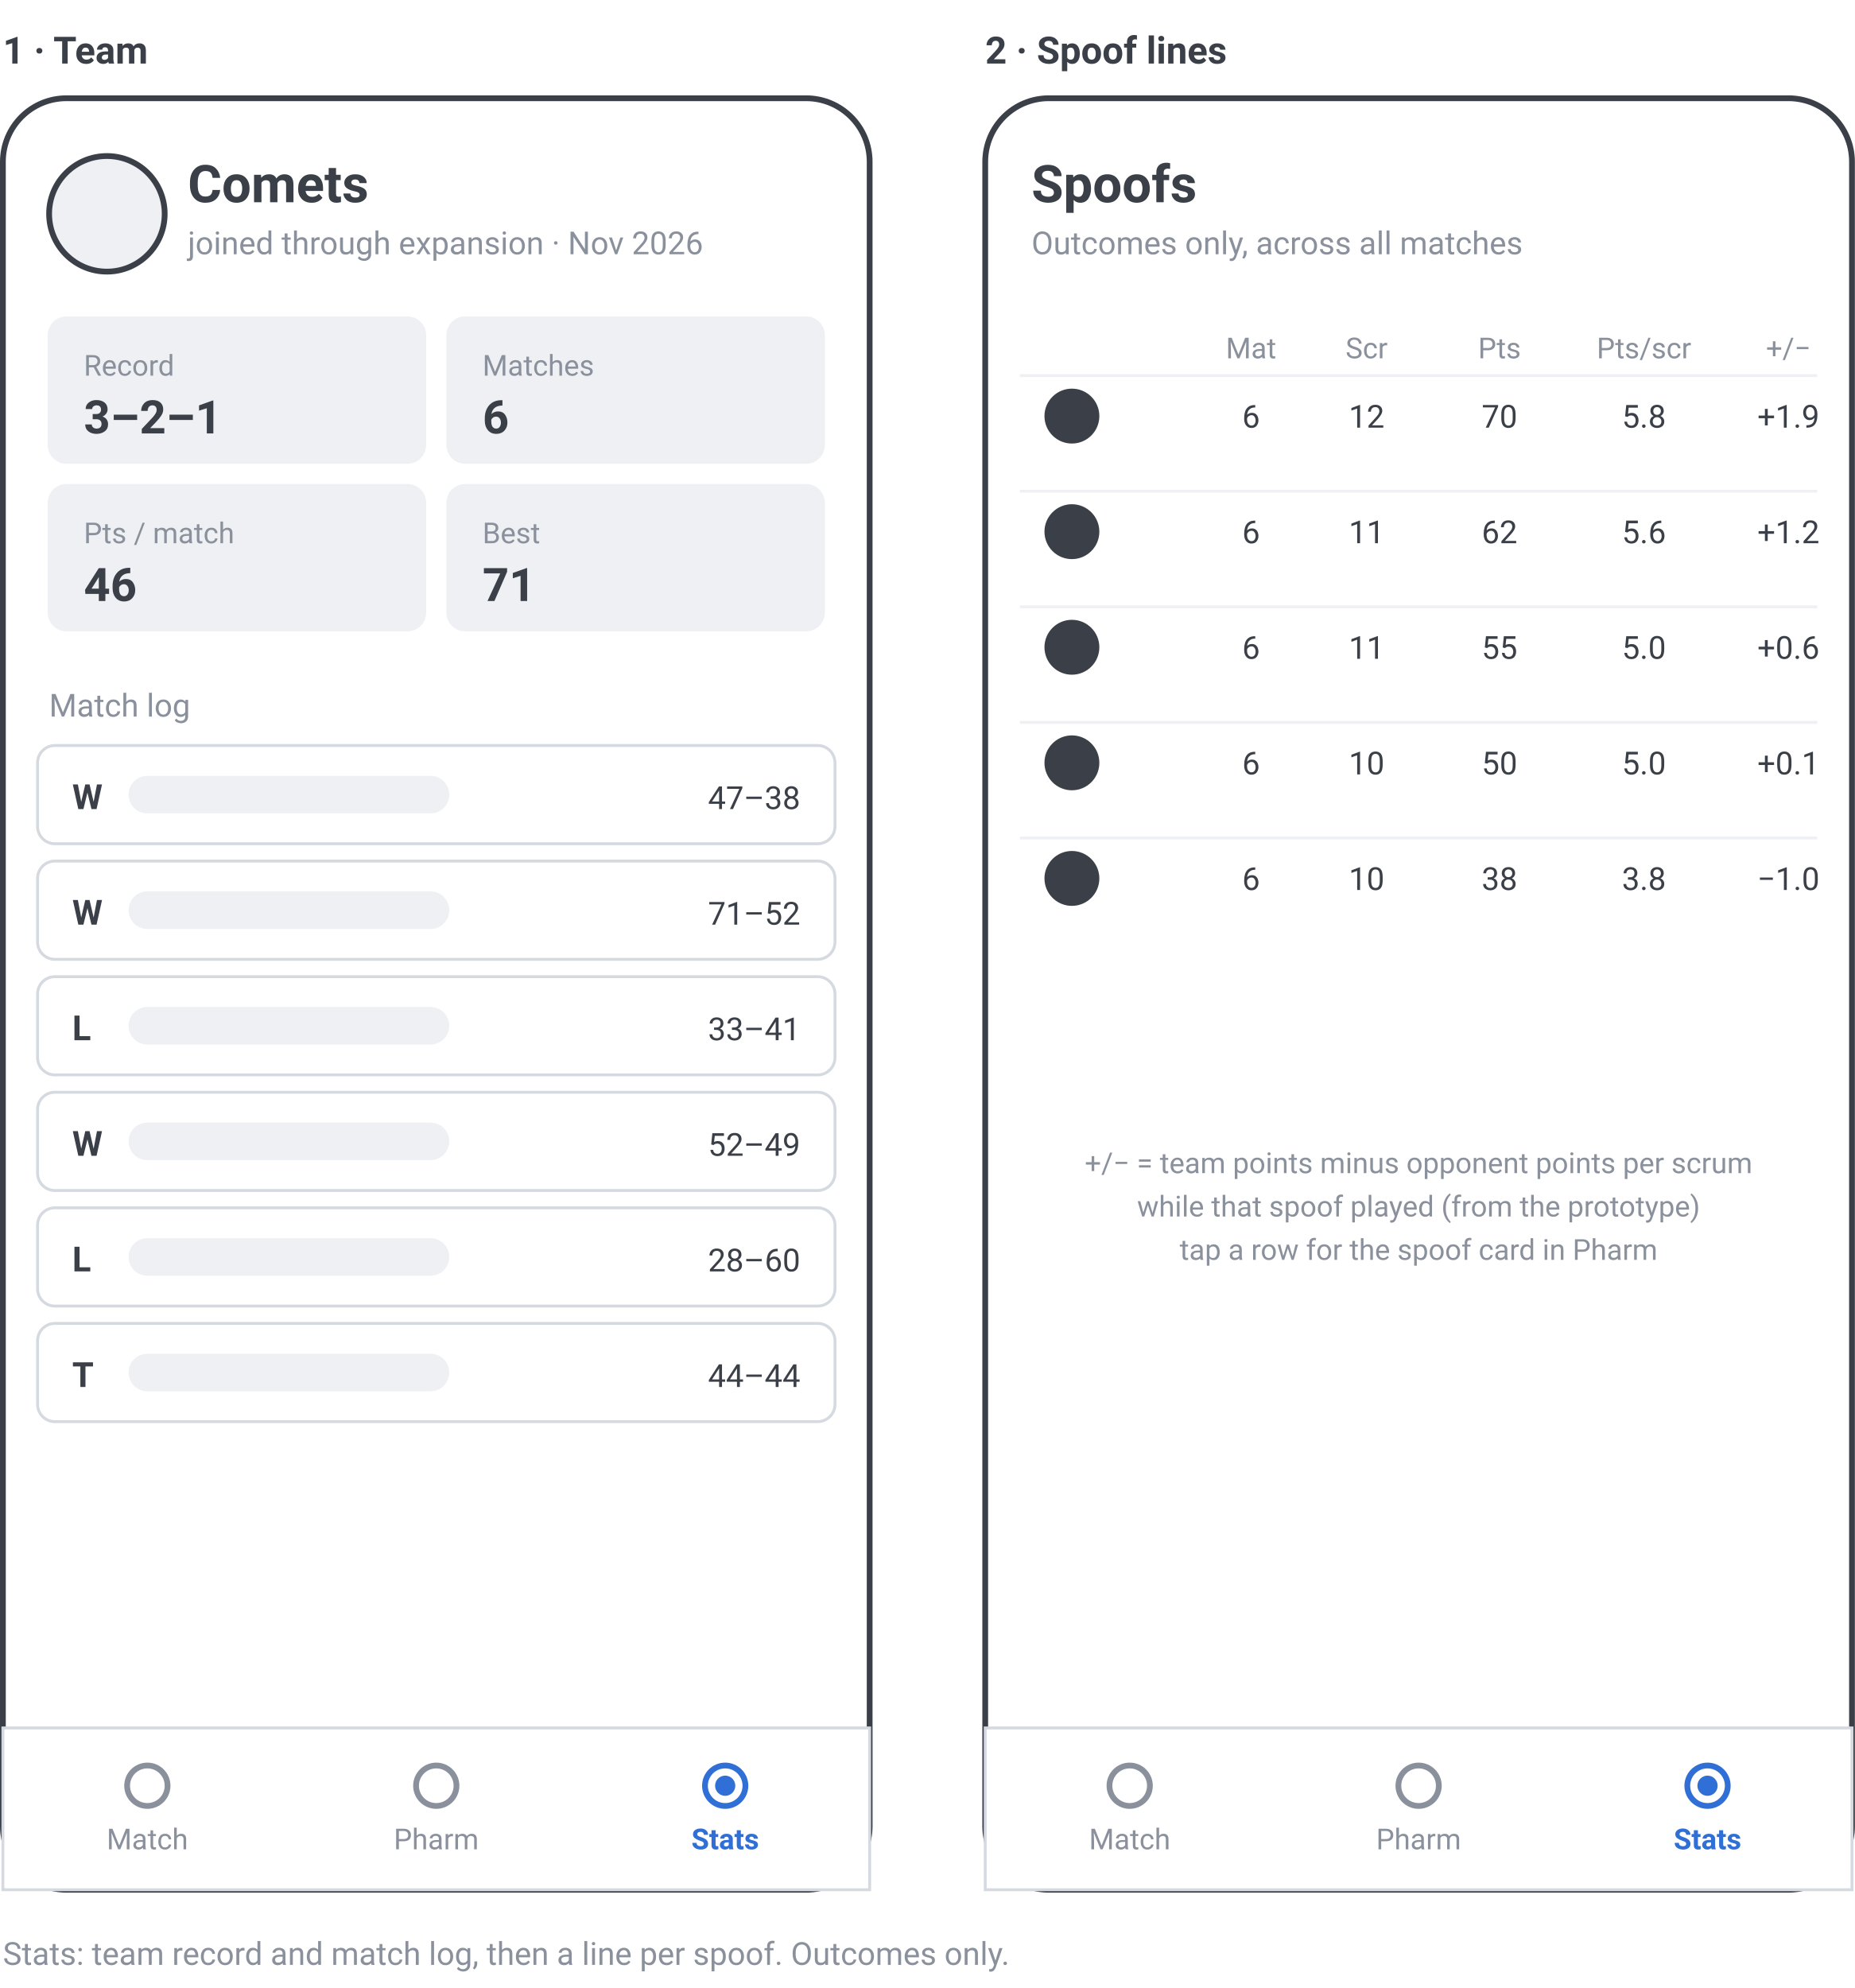
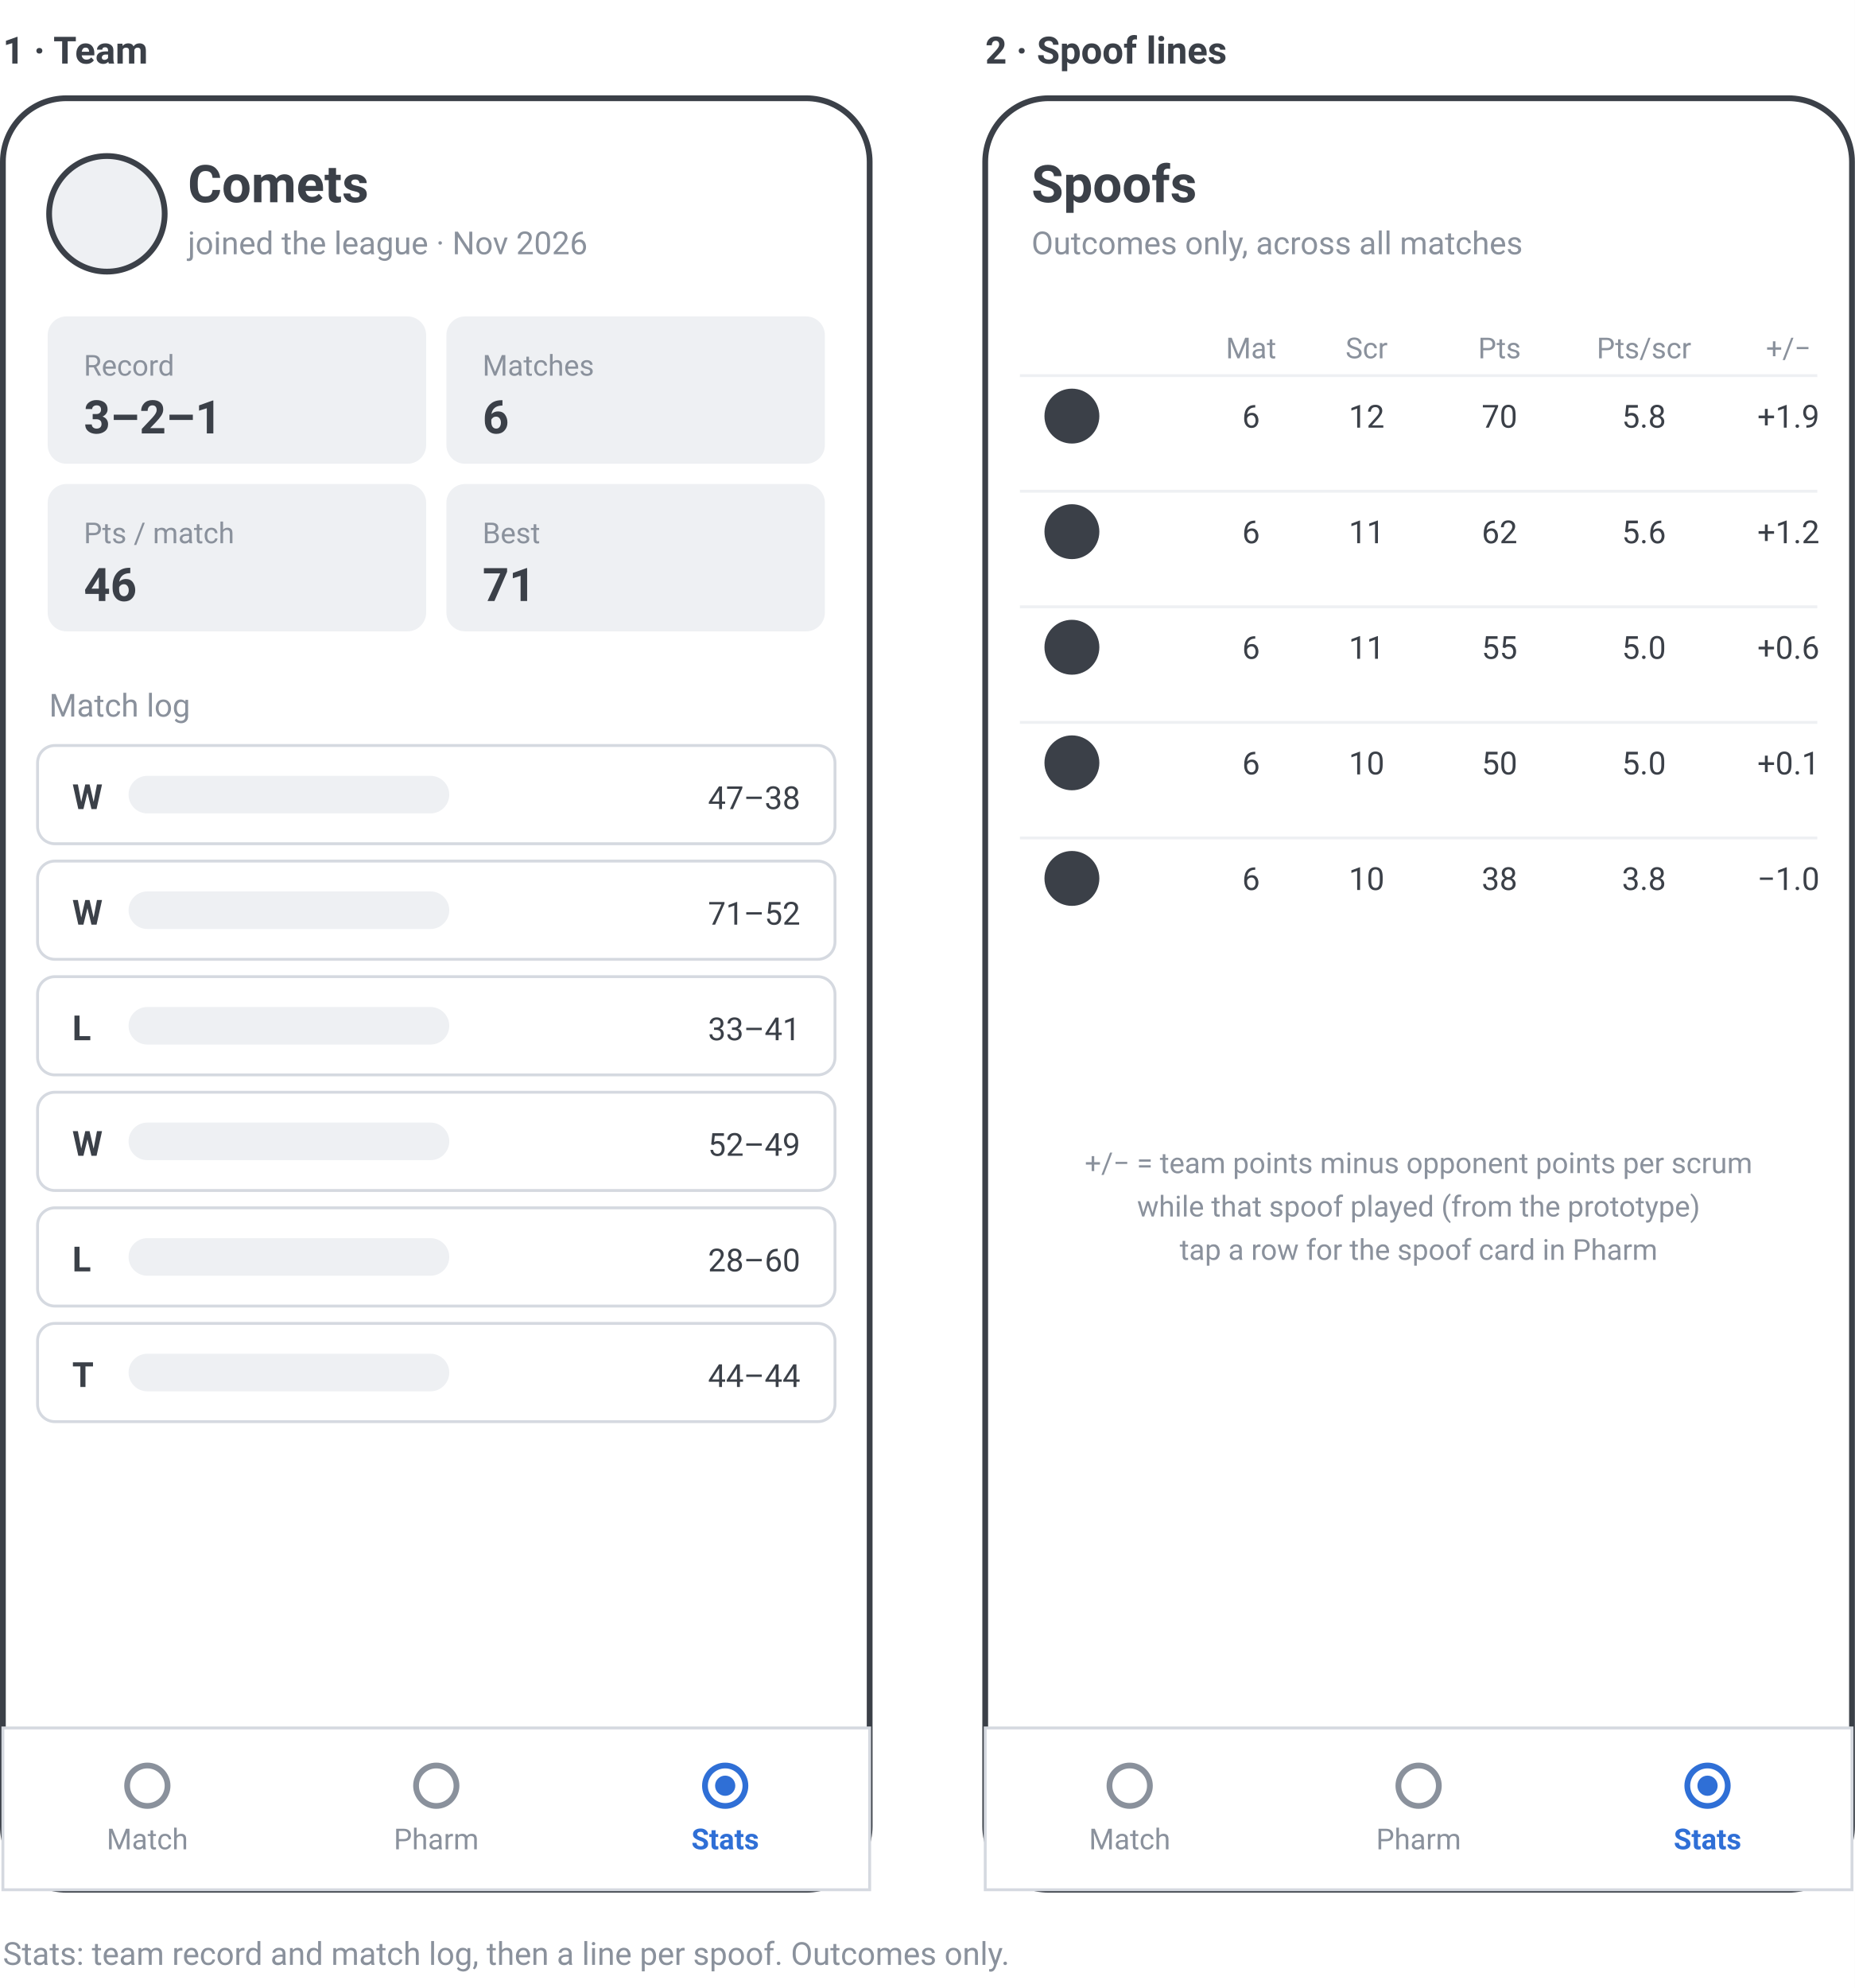
<svg xmlns="http://www.w3.org/2000/svg" width="642" height="688" viewBox="0 0 642 688" font-family="system-ui, -apple-system, Segoe UI, Roboto, sans-serif">
  <rect width="100%" height="100%" fill="#ffffff" />
  <g transform="translate(1,34)">
    <text x="0" y="-12" font-size="13" font-weight="700" fill="#3b4048">1 · Team</text>
    <rect x="0" y="0" width="300" height="620" rx="22" fill="#ffffff" stroke="#3b4048" stroke-width="2" />
    <g>
      <circle cx="36" cy="40" r="20" fill="#eef0f3" stroke="#3b4048" stroke-width="2" />
      <text x="64" y="36" font-size="18" fill="#3b4048" text-anchor="start" font-weight="700">Comets</text>
-       <text x="64" y="54" font-size="11" fill="#8a919c" text-anchor="start" font-weight="400">joined through expansion · Nov 2026</text>
+       <text x="64" y="54" font-size="11" fill="#8a919c" text-anchor="start" font-weight="400">joined the league · Nov 2026</text>
      <rect x="16" y="76" width="130" height="50" rx="6" fill="#eef0f3" stroke="#eef0f3" />
      <text x="28" y="96" font-size="10" fill="#8a919c" text-anchor="start" font-weight="400">Record</text>
      <text x="28" y="116" font-size="16" fill="#3b4048" text-anchor="start" font-weight="700">3–2–1</text>
      <rect x="154" y="76" width="130" height="50" rx="6" fill="#eef0f3" stroke="#eef0f3" />
      <text x="166" y="96" font-size="10" fill="#8a919c" text-anchor="start" font-weight="400">Matches</text>
      <text x="166" y="116" font-size="16" fill="#3b4048" text-anchor="start" font-weight="700">6</text>
      <rect x="16" y="134" width="130" height="50" rx="6" fill="#eef0f3" stroke="#eef0f3" />
      <text x="28" y="154" font-size="10" fill="#8a919c" text-anchor="start" font-weight="400">Pts / match</text>
      <text x="28" y="174" font-size="16" fill="#3b4048" text-anchor="start" font-weight="700">46</text>
      <rect x="154" y="134" width="130" height="50" rx="6" fill="#eef0f3" stroke="#eef0f3" />
      <text x="166" y="154" font-size="10" fill="#8a919c" text-anchor="start" font-weight="400">Best</text>
      <text x="166" y="174" font-size="16" fill="#3b4048" text-anchor="start" font-weight="700">71</text>
      <text x="16" y="214" font-size="11" fill="#8a919c" text-anchor="start" font-weight="400">Match log</text>
      <rect x="12" y="224" width="276" height="34" rx="6" fill="#ffffff" stroke="#d5d9e0" />
      <text x="24" y="246" font-size="12" fill="#3b4048" text-anchor="start" font-weight="700">W</text>
      <rect x="44" y="235" width="110" height="12" rx="6" fill="#eef0f3" stroke="#eef0f3" />
      <text x="276" y="246" font-size="11" fill="#3b4048" text-anchor="end" font-weight="400">47–38</text>
      <rect x="12" y="264" width="276" height="34" rx="6" fill="#ffffff" stroke="#d5d9e0" />
      <text x="24" y="286" font-size="12" fill="#3b4048" text-anchor="start" font-weight="700">W</text>
      <rect x="44" y="275" width="110" height="12" rx="6" fill="#eef0f3" stroke="#eef0f3" />
      <text x="276" y="286" font-size="11" fill="#3b4048" text-anchor="end" font-weight="400">71–52</text>
      <rect x="12" y="304" width="276" height="34" rx="6" fill="#ffffff" stroke="#d5d9e0" />
      <text x="24" y="326" font-size="12" fill="#3b4048" text-anchor="start" font-weight="700">L</text>
      <rect x="44" y="315" width="110" height="12" rx="6" fill="#eef0f3" stroke="#eef0f3" />
      <text x="276" y="326" font-size="11" fill="#3b4048" text-anchor="end" font-weight="400">33–41</text>
      <rect x="12" y="344" width="276" height="34" rx="6" fill="#ffffff" stroke="#d5d9e0" />
      <text x="24" y="366" font-size="12" fill="#3b4048" text-anchor="start" font-weight="700">W</text>
      <rect x="44" y="355" width="110" height="12" rx="6" fill="#eef0f3" stroke="#eef0f3" />
      <text x="276" y="366" font-size="11" fill="#3b4048" text-anchor="end" font-weight="400">52–49</text>
      <rect x="12" y="384" width="276" height="34" rx="6" fill="#ffffff" stroke="#d5d9e0" />
      <text x="24" y="406" font-size="12" fill="#3b4048" text-anchor="start" font-weight="700">L</text>
      <rect x="44" y="395" width="110" height="12" rx="6" fill="#eef0f3" stroke="#eef0f3" />
      <text x="276" y="406" font-size="11" fill="#3b4048" text-anchor="end" font-weight="400">28–60</text>
      <rect x="12" y="424" width="276" height="34" rx="6" fill="#ffffff" stroke="#d5d9e0" />
      <text x="24" y="446" font-size="12" fill="#3b4048" text-anchor="start" font-weight="700">T</text>
      <rect x="44" y="435" width="110" height="12" rx="6" fill="#eef0f3" stroke="#eef0f3" />
      <text x="276" y="446" font-size="11" fill="#3b4048" text-anchor="end" font-weight="400">44–44</text>
      <rect x="0" y="564" width="300" height="56" fill="#ffffff" stroke="#d5d9e0" />
      <circle cx="50.0" cy="584" r="7" fill="#ffffff" stroke="#8a919c" stroke-width="2" />
      <text x="50.0" y="606" font-size="10" fill="#8a919c" text-anchor="middle" font-weight="400">Match</text>
      <circle cx="150.0" cy="584" r="7" fill="#ffffff" stroke="#8a919c" stroke-width="2" />
      <text x="150.0" y="606" font-size="10" fill="#8a919c" text-anchor="middle" font-weight="400">Pharm</text>
      <circle cx="250.0" cy="584" r="7" fill="#ffffff" stroke="#2f6fd6" stroke-width="2" />
      <circle cx="250.0" cy="584" r="3" fill="#2f6fd6" stroke="#2f6fd6" stroke-width="1" />
      <text x="250.0" y="606" font-size="10" fill="#2f6fd6" text-anchor="middle" font-weight="600">Stats</text>
    </g>
  </g>
  <g transform="translate(341,34)">
    <text x="0" y="-12" font-size="13" font-weight="700" fill="#3b4048">2 · Spoof lines</text>
    <rect x="0" y="0" width="300" height="620" rx="22" fill="#ffffff" stroke="#3b4048" stroke-width="2" />
    <g>
      <text x="16" y="36" font-size="18" fill="#3b4048" text-anchor="start" font-weight="700">Spoofs</text>
      <text x="16" y="54" font-size="11" fill="#8a919c" text-anchor="start" font-weight="400">Outcomes only, across all matches</text>
      <text x="30" y="90" font-size="10" fill="#8a919c" text-anchor="middle" font-weight="400" />
      <text x="92" y="90" font-size="10" fill="#8a919c" text-anchor="middle" font-weight="400">Mat</text>
      <text x="132" y="90" font-size="10" fill="#8a919c" text-anchor="middle" font-weight="400">Scr</text>
      <text x="178" y="90" font-size="10" fill="#8a919c" text-anchor="middle" font-weight="400">Pts</text>
      <text x="228" y="90" font-size="10" fill="#8a919c" text-anchor="middle" font-weight="400">Pts/scr</text>
      <text x="278" y="90" font-size="10" fill="#8a919c" text-anchor="middle" font-weight="400">+/−</text>
      <line x1="12" y1="96" x2="288" y2="96" stroke="#eef0f3" stroke-width="1" />
      <circle cx="30" cy="110" r="9" fill="#3b4048" stroke="#3b4048" stroke-width="1" />
      <text x="92" y="114" font-size="11" fill="#3b4048" text-anchor="middle" font-weight="400">6</text>
      <text x="132" y="114" font-size="11" fill="#3b4048" text-anchor="middle" font-weight="400">12</text>
      <text x="178" y="114" font-size="11" fill="#3b4048" text-anchor="middle" font-weight="400">70</text>
      <text x="228" y="114" font-size="11" fill="#3b4048" text-anchor="middle" font-weight="400">5.8</text>
      <text x="278" y="114" font-size="11" fill="#3b4048" text-anchor="middle" font-weight="400">+1.9</text>
      <line x1="12" y1="136" x2="288" y2="136" stroke="#eef0f3" stroke-width="1" />
      <circle cx="30" cy="150" r="9" fill="#3b4048" stroke="#3b4048" stroke-width="1" />
      <text x="92" y="154" font-size="11" fill="#3b4048" text-anchor="middle" font-weight="400">6</text>
      <text x="132" y="154" font-size="11" fill="#3b4048" text-anchor="middle" font-weight="400">11</text>
      <text x="178" y="154" font-size="11" fill="#3b4048" text-anchor="middle" font-weight="400">62</text>
      <text x="228" y="154" font-size="11" fill="#3b4048" text-anchor="middle" font-weight="400">5.6</text>
      <text x="278" y="154" font-size="11" fill="#3b4048" text-anchor="middle" font-weight="400">+1.2</text>
      <line x1="12" y1="176" x2="288" y2="176" stroke="#eef0f3" stroke-width="1" />
      <circle cx="30" cy="190" r="9" fill="#3b4048" stroke="#3b4048" stroke-width="1" />
      <text x="92" y="194" font-size="11" fill="#3b4048" text-anchor="middle" font-weight="400">6</text>
      <text x="132" y="194" font-size="11" fill="#3b4048" text-anchor="middle" font-weight="400">11</text>
      <text x="178" y="194" font-size="11" fill="#3b4048" text-anchor="middle" font-weight="400">55</text>
      <text x="228" y="194" font-size="11" fill="#3b4048" text-anchor="middle" font-weight="400">5.0</text>
      <text x="278" y="194" font-size="11" fill="#3b4048" text-anchor="middle" font-weight="400">+0.6</text>
      <line x1="12" y1="216" x2="288" y2="216" stroke="#eef0f3" stroke-width="1" />
      <circle cx="30" cy="230" r="9" fill="#3b4048" stroke="#3b4048" stroke-width="1" />
      <text x="92" y="234" font-size="11" fill="#3b4048" text-anchor="middle" font-weight="400">6</text>
      <text x="132" y="234" font-size="11" fill="#3b4048" text-anchor="middle" font-weight="400">10</text>
      <text x="178" y="234" font-size="11" fill="#3b4048" text-anchor="middle" font-weight="400">50</text>
      <text x="228" y="234" font-size="11" fill="#3b4048" text-anchor="middle" font-weight="400">5.0</text>
      <text x="278" y="234" font-size="11" fill="#3b4048" text-anchor="middle" font-weight="400">+0.1</text>
      <line x1="12" y1="256" x2="288" y2="256" stroke="#eef0f3" stroke-width="1" />
      <circle cx="30" cy="270" r="9" fill="#3b4048" stroke="#3b4048" stroke-width="1" />
      <text x="92" y="274" font-size="11" fill="#3b4048" text-anchor="middle" font-weight="400">6</text>
      <text x="132" y="274" font-size="11" fill="#3b4048" text-anchor="middle" font-weight="400">10</text>
      <text x="178" y="274" font-size="11" fill="#3b4048" text-anchor="middle" font-weight="400">38</text>
      <text x="228" y="274" font-size="11" fill="#3b4048" text-anchor="middle" font-weight="400">3.8</text>
      <text x="278" y="274" font-size="11" fill="#3b4048" text-anchor="middle" font-weight="400">−1.0</text>
      <text x="150.0" y="372" font-size="10" fill="#8a919c" text-anchor="middle" font-weight="400">+/− = team points minus opponent points per scrum</text>
      <text x="150.0" y="387" font-size="10" fill="#8a919c" text-anchor="middle" font-weight="400">while that spoof played (from the prototype)</text>
      <text x="150.0" y="402" font-size="10" fill="#8a919c" text-anchor="middle" font-weight="400">tap a row for the spoof card in Pharm</text>
      <rect x="0" y="564" width="300" height="56" fill="#ffffff" stroke="#d5d9e0" />
      <circle cx="50.0" cy="584" r="7" fill="#ffffff" stroke="#8a919c" stroke-width="2" />
      <text x="50.0" y="606" font-size="10" fill="#8a919c" text-anchor="middle" font-weight="400">Match</text>
      <circle cx="150.0" cy="584" r="7" fill="#ffffff" stroke="#8a919c" stroke-width="2" />
      <text x="150.0" y="606" font-size="10" fill="#8a919c" text-anchor="middle" font-weight="400">Pharm</text>
      <circle cx="250.0" cy="584" r="7" fill="#ffffff" stroke="#2f6fd6" stroke-width="2" />
      <circle cx="250.0" cy="584" r="3" fill="#2f6fd6" stroke="#2f6fd6" stroke-width="1" />
      <text x="250.0" y="606" font-size="10" fill="#2f6fd6" text-anchor="middle" font-weight="600">Stats</text>
    </g>
  </g>
  <text x="1" y="680" font-size="11" fill="#8a919c">Stats: team record and match log, then a line per spoof. Outcomes only.</text>
</svg>
